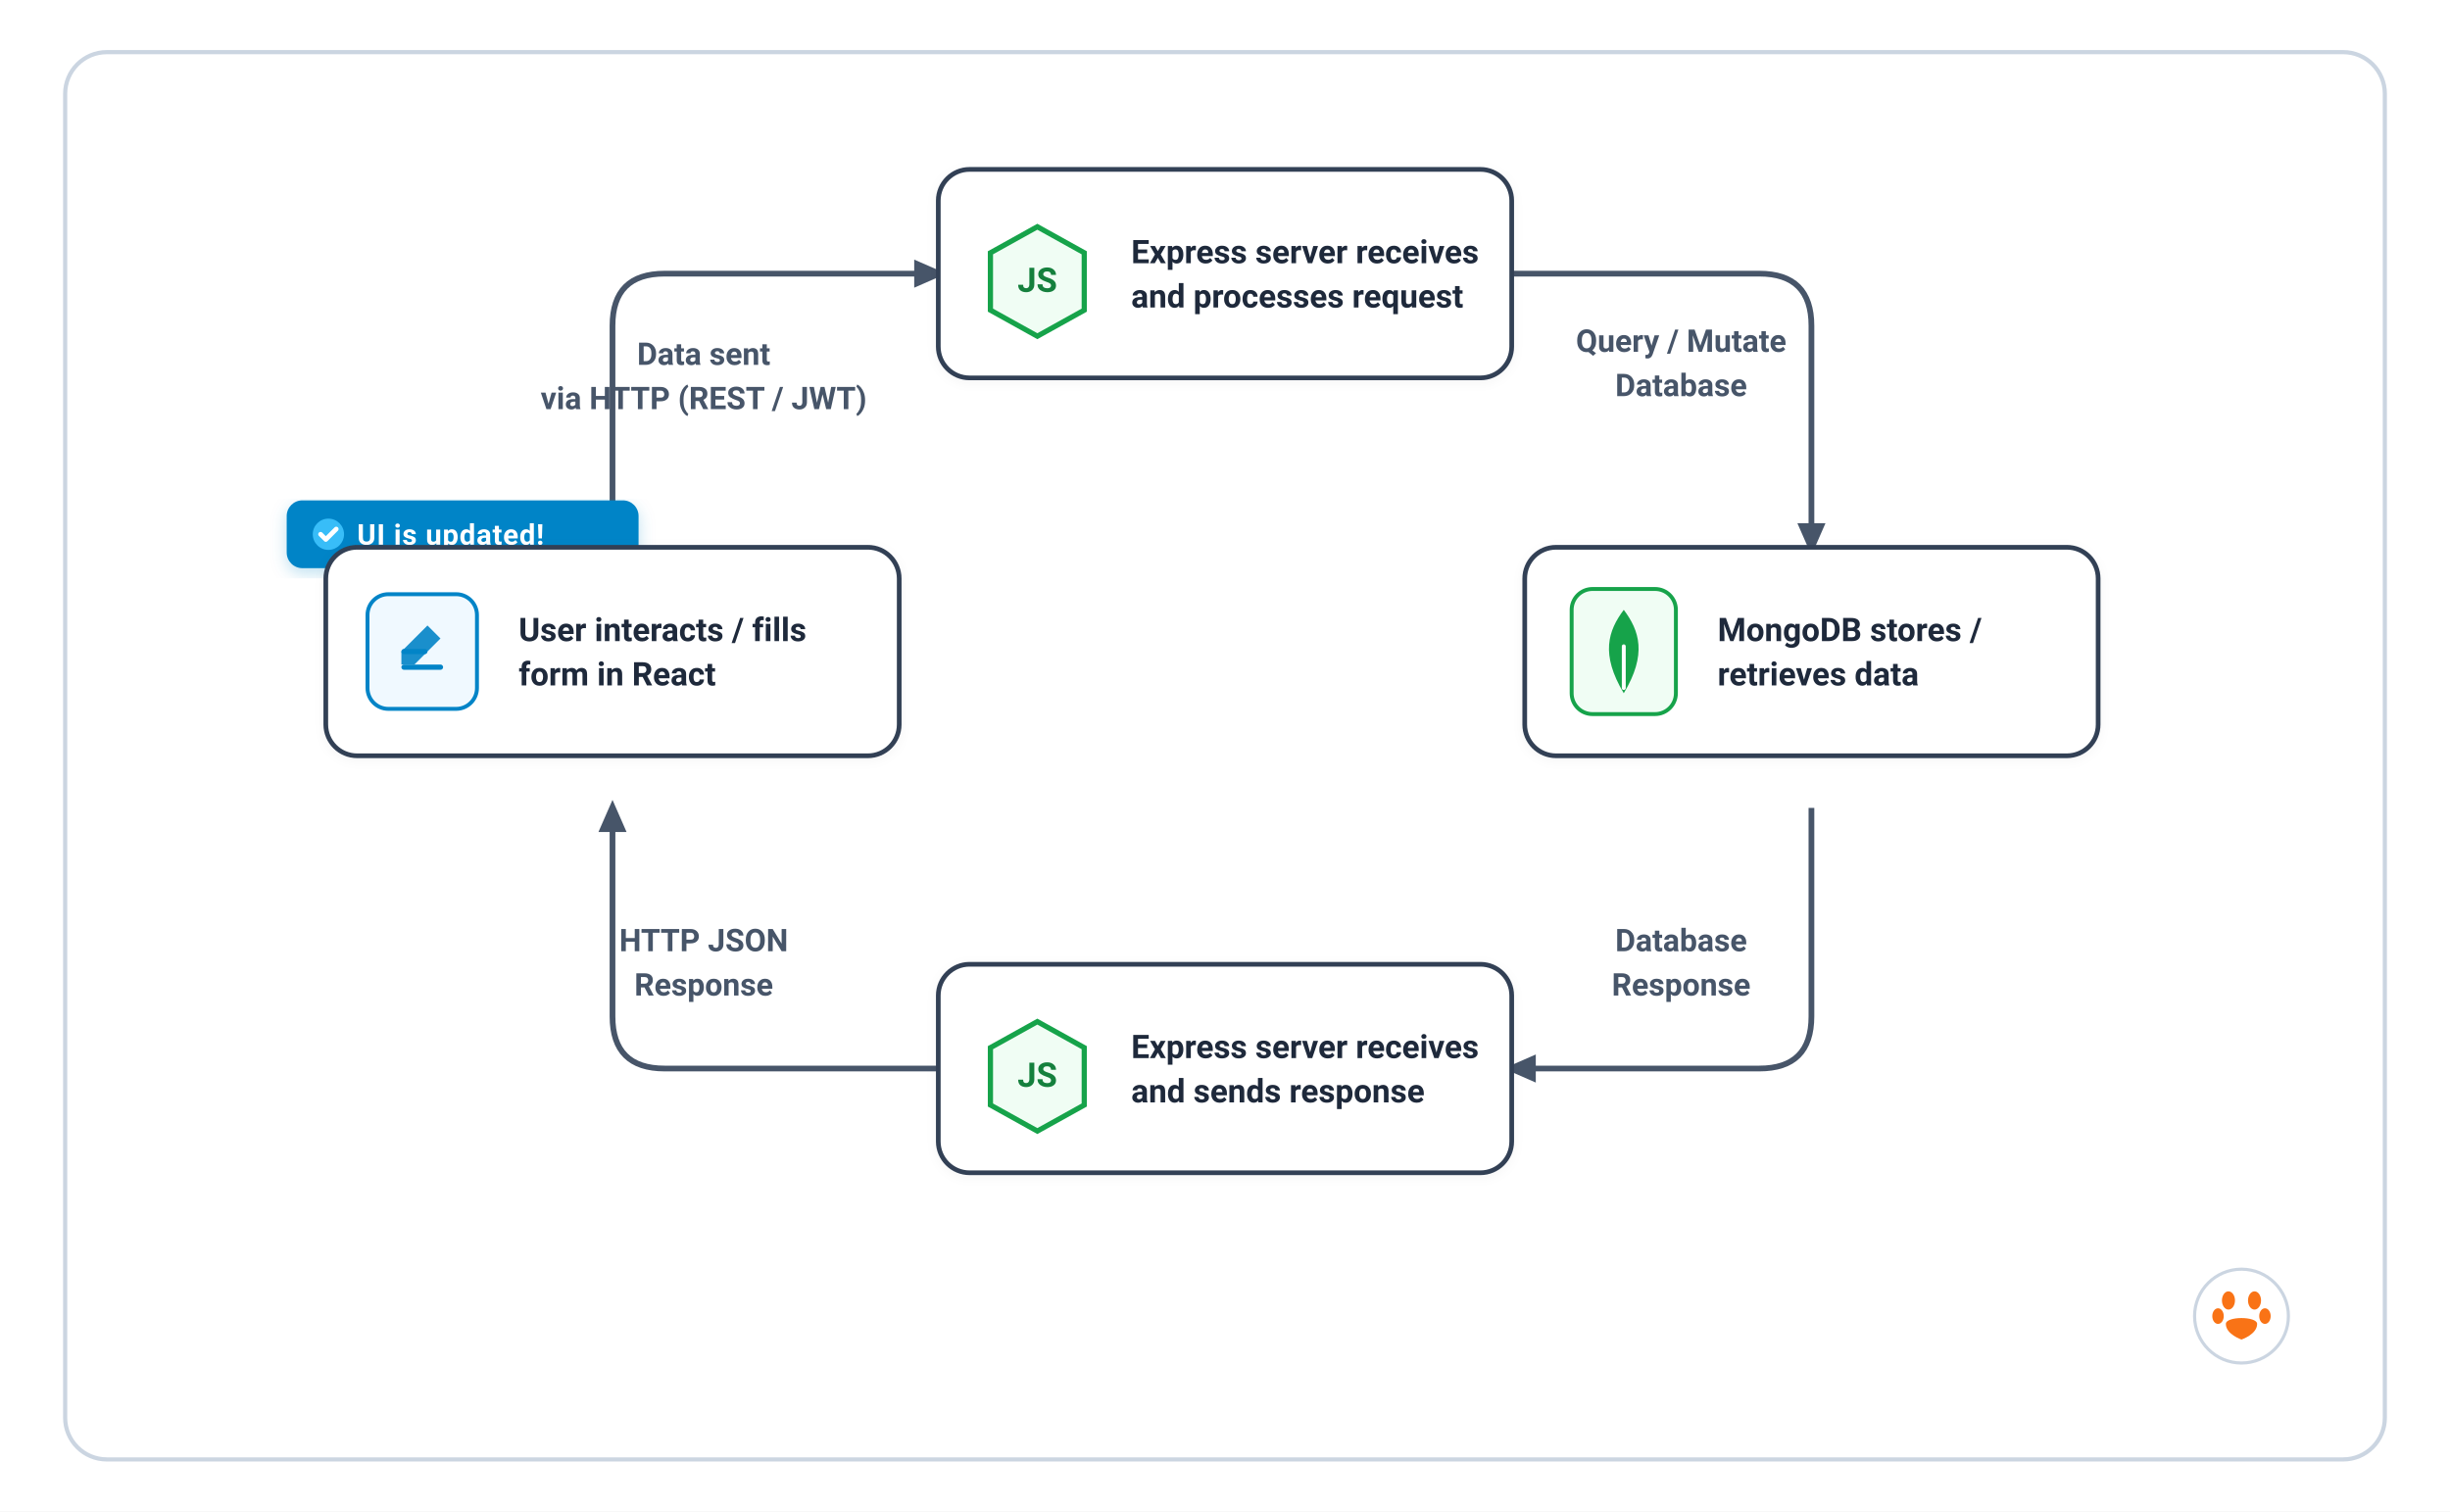
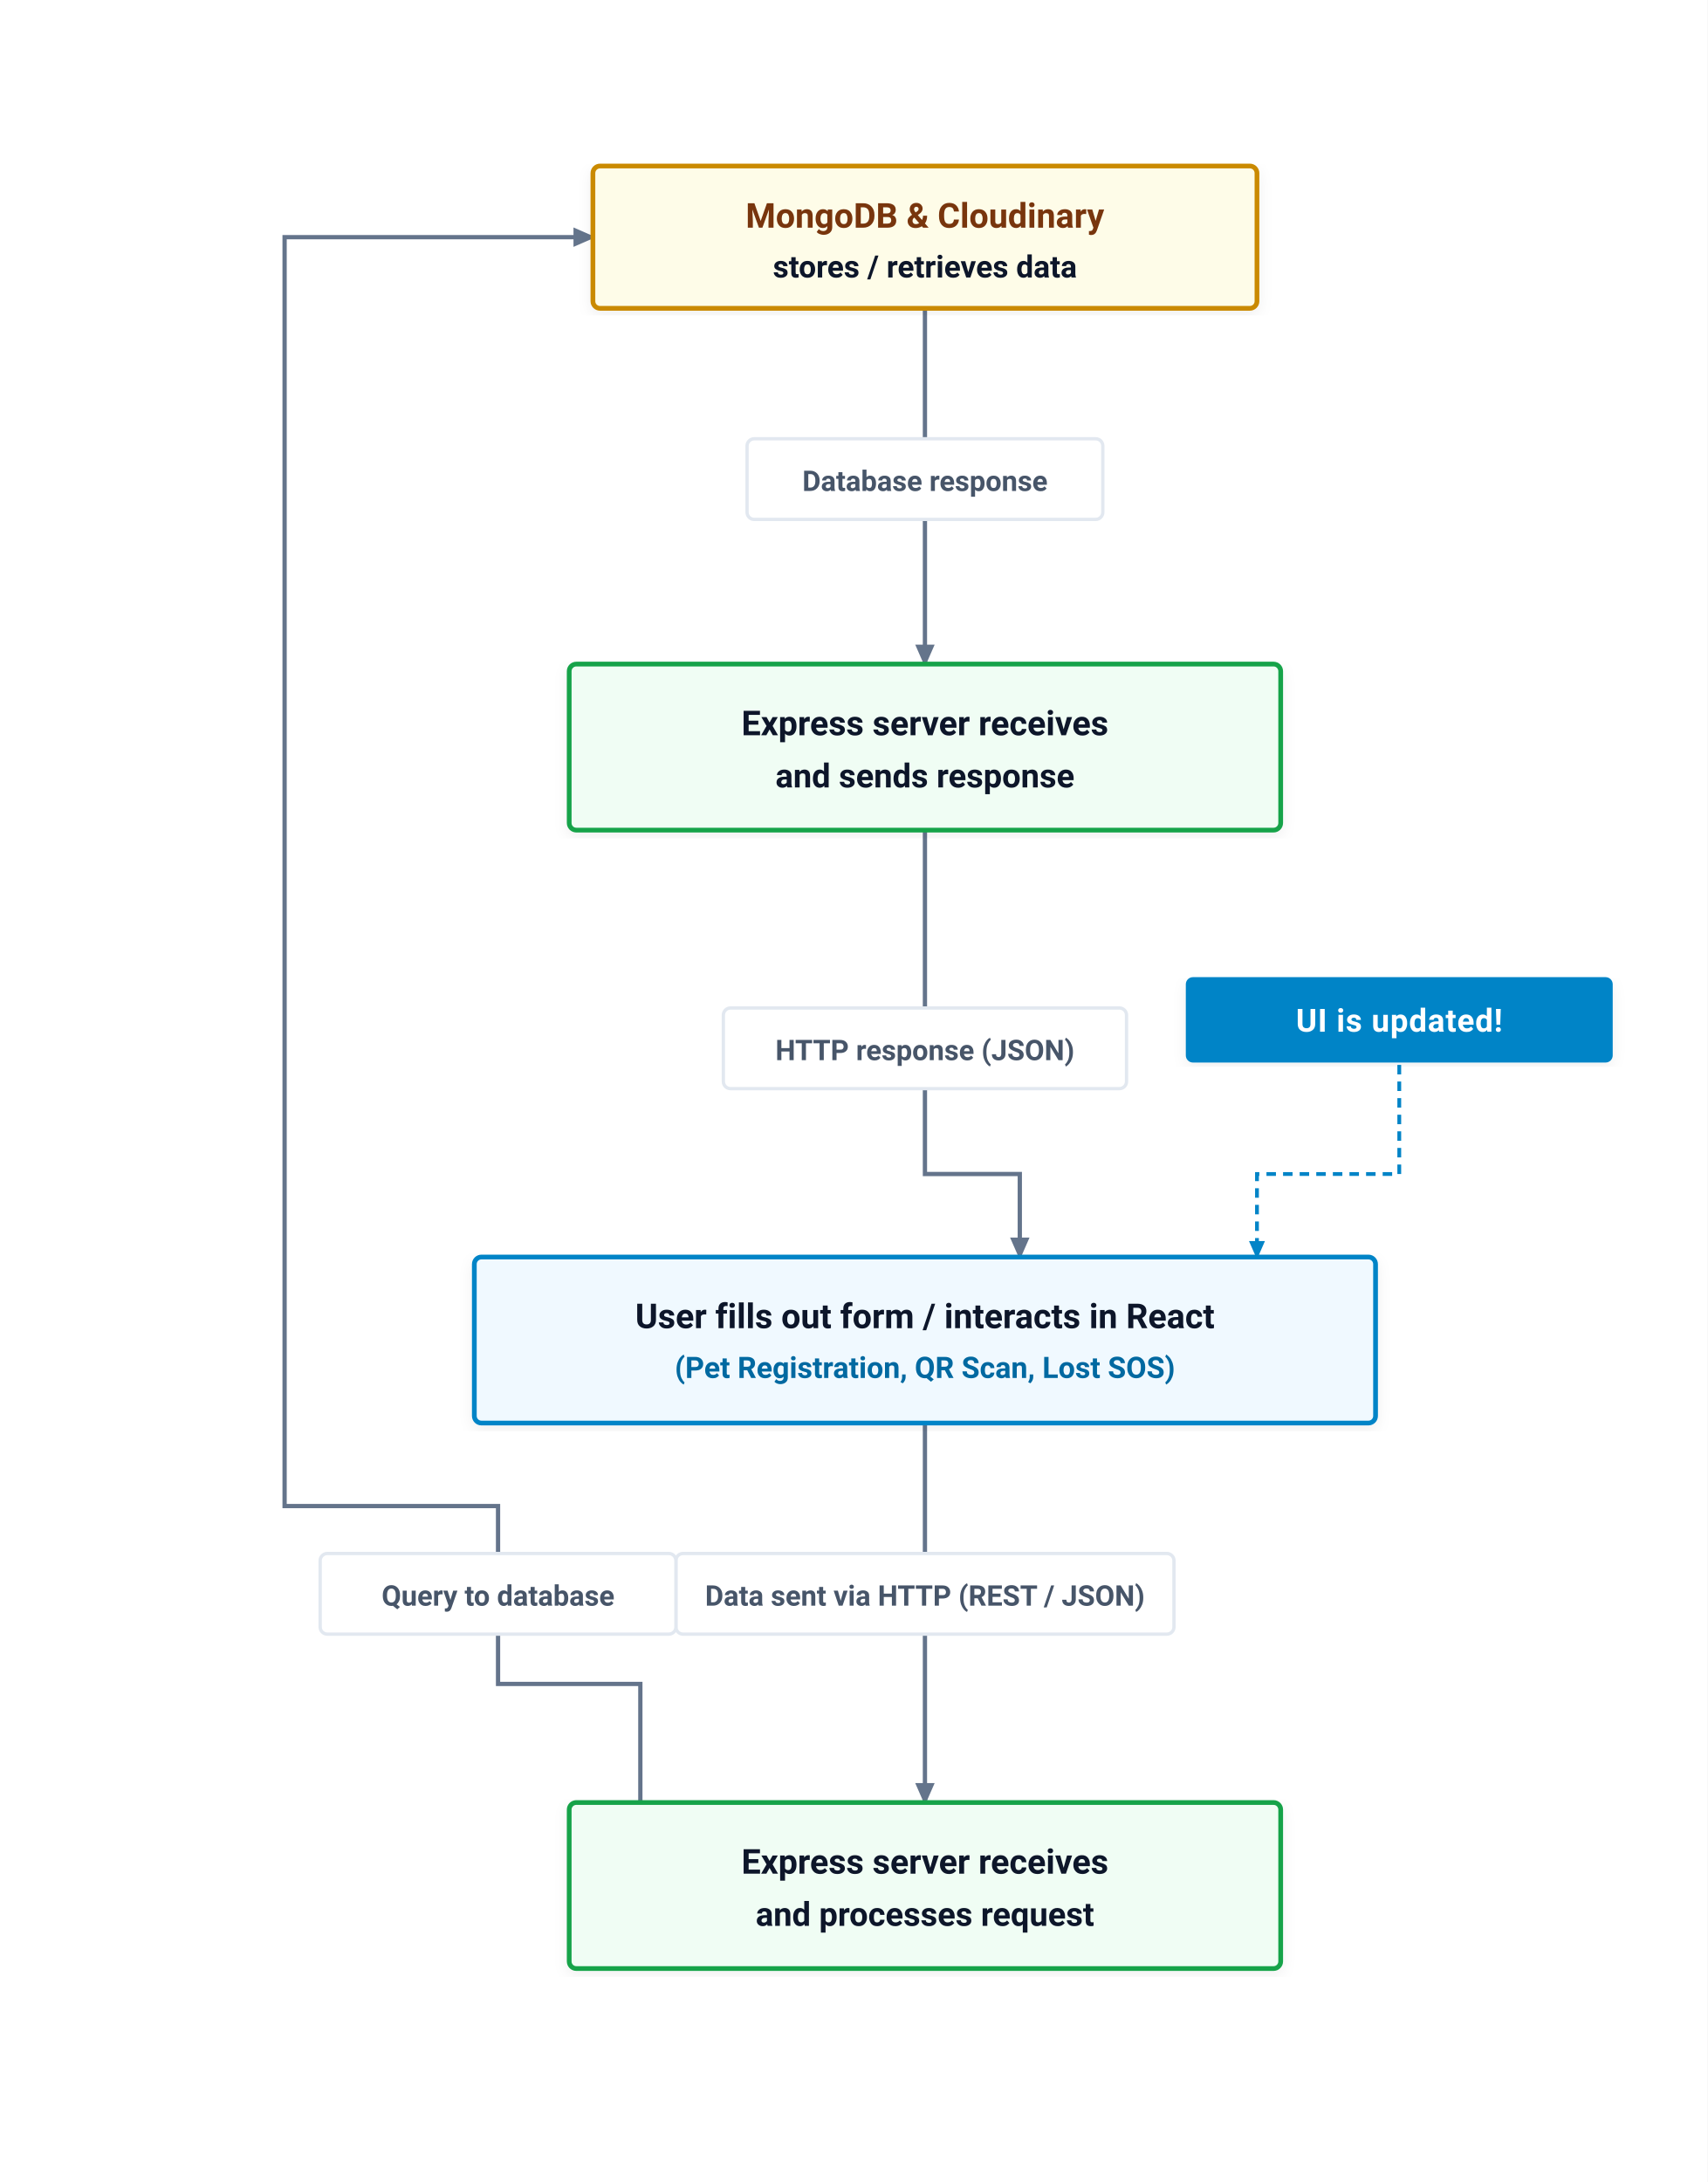
- <svg xmlns="http://www.w3.org/2000/svg" viewBox="0 0 940 580" width="100%" height="100%" style="background-color: #ffffff; font-family: -apple-system, BlinkMacSystemFont, 'Segoe UI', Roboto, Helvetica, Arial, sans-serif;">
+ <svg xmlns="http://www.w3.org/2000/svg" viewBox="0 0 720 920" width="100%" height="100%" style="background-color: #ffffff; font-family: -apple-system, BlinkMacSystemFont, 'Segoe UI', Roboto, Helvetica, Arial, sans-serif;">
  <defs>
-     <filter id="card-shadow" x="-8%" y="-8%" width="120%" height="120%" filterUnits="userSpaceOnUse">
-       <feDropShadow dx="0" dy="4" stdDeviation="6" flood-color="#0f172a" flood-opacity="0.08" />
-       <feDropShadow dx="0" dy="1" stdDeviation="2" flood-color="#0f172a" flood-opacity="0.04" />
+     <marker id="arrow" viewBox="0 0 10 10" refX="7" refY="5" markerWidth="6.5" markerHeight="6.5" orient="auto-start-reverse">
+       <path d="M 0 1.5 L 8 5 L 0 8.5 z" fill="#64748b" />
+     </marker>
+     <marker id="arrow-dash" viewBox="0 0 10 10" refX="7" refY="5" markerWidth="6" markerHeight="6" orient="auto-start-reverse">
+       <path d="M 0 1.5 L 8 5 L 0 8.5 z" fill="#0284c7" />
+     </marker>
+     <filter id="soft-shadow" x="-5%" y="-5%" width="110%" height="110%">
+       <feDropShadow dx="0" dy="2" stdDeviation="3" flood-color="#0f172a" flood-opacity="0.06" />
    </filter>
-     <filter id="pill-shadow" x="-10%" y="-10%" width="125%" height="125%">
-       <feDropShadow dx="0" dy="2" stdDeviation="3" flood-color="#0284c7" flood-opacity="0.25" />
-     </filter>
-     <marker id="arrow" viewBox="0 0 10 10" refX="6" refY="5" markerWidth="7" markerHeight="7" orient="auto-start-reverse">
-       <path d="M 0 1.5 L 8 5 L 0 8.5 z" fill="#475569" />
-     </marker>
  </defs>
  <rect width="100%" height="100%" fill="#ffffff" />
-   <rect x="25" y="20" width="890" height="540" rx="16" fill="#ffffff" stroke="#cbd5e1" stroke-width="1.6" />
-   <path d="M 235 210 L 235 125 Q 235 105 255 105 L 360 105" fill="none" stroke="#475569" stroke-width="2.2" marker-end="url(#arrow)" />
-   <text x="270" y="140" fill="#475569" font-size="12" font-weight="600" text-anchor="middle">Data sent</text>
-   <text x="270" y="157" fill="#475569" font-size="12" font-weight="600" text-anchor="middle">via HTTP (REST / JWT)</text>
-   <path d="M 580 105 L 675 105 Q 695 105 695 125 L 695 210" fill="none" stroke="#475569" stroke-width="2.2" marker-end="url(#arrow)" />
-   <text x="645" y="135" fill="#475569" font-size="12" font-weight="600" text-anchor="middle">Query / Mutate</text>
-   <text x="645" y="152" fill="#475569" font-size="12" font-weight="600" text-anchor="middle">Database</text>
-   <path d="M 695 310 L 695 390 Q 695 410 675 410 L 580 410" fill="none" stroke="#475569" stroke-width="2.2" marker-end="url(#arrow)" />
-   <text x="645" y="365" fill="#475569" font-size="12" font-weight="600" text-anchor="middle">Database</text>
-   <text x="645" y="382" fill="#475569" font-size="12" font-weight="600" text-anchor="middle">Response</text>
-   <path d="M 360 410 L 255 410 Q 235 410 235 390 L 235 310" fill="none" stroke="#475569" stroke-width="2.2" marker-end="url(#arrow)" />
-   <text x="270" y="365" fill="#475569" font-size="12" font-weight="600" text-anchor="middle">HTTP JSON</text>
-   <text x="270" y="382" fill="#475569" font-size="12" font-weight="600" text-anchor="middle">Response</text>
-   <g transform="translate(360, 65)">
-     <rect width="220" height="80" rx="12" fill="#ffffff" stroke="#334155" stroke-width="1.8" filter="url(#card-shadow)" />
-     <g transform="translate(16, 18)">
-       <polygon points="22,4 40,14 40,36 22,46 4,36 4,14" fill="#f0fdf4" stroke="#16a34a" stroke-width="2" />
-       <text x="22" y="29" font-size="13" font-weight="bold" fill="#15803d" text-anchor="middle">JS</text>
-     </g>
-     <text x="74" y="36" fill="#1e293b" font-size="12.5" font-weight="600">Express server receives</text>
-     <text x="74" y="53" fill="#1e293b" font-size="12.5" font-weight="600">and processes request</text>
+   <line x1="390" y1="130" x2="390" y2="185" stroke="#64748b" stroke-width="1.8" />
+   <line x1="390" y1="219" x2="390" y2="280" stroke="#64748b" stroke-width="1.8" marker-end="url(#arrow)" />
+   <line x1="390" y1="350" x2="390" y2="425" stroke="#64748b" stroke-width="1.8" />
+   <path d="M 390 459 L 390 495 L 430 495 L 430 530" fill="none" stroke="#64748b" stroke-width="1.8" marker-end="url(#arrow)" />
+   <path d="M 590 442 L 590 495 L 530 495 L 530 530" fill="none" stroke="#0284c7" stroke-width="1.6" stroke-dasharray="4 3" marker-end="url(#arrow-dash)" />
+   <line x1="390" y1="600" x2="390" y2="655" stroke="#64748b" stroke-width="1.8" />
+   <line x1="390" y1="689" x2="390" y2="760" stroke="#64748b" stroke-width="1.8" marker-end="url(#arrow)" />
+   <path d="M 270 760 L 270 710 L 210 710 L 210 689" fill="none" stroke="#64748b" stroke-width="1.8" />
+   <path d="M 210 655 L 210 635 L 120 635 L 120 100 L 250 100" fill="none" stroke="#64748b" stroke-width="1.8" marker-end="url(#arrow)" />
+   <g transform="translate(315, 185)">
+     <rect width="150" height="34" rx="3" fill="#ffffff" stroke="#e2e8f0" stroke-width="1.4" />
+     <text x="75" y="22" text-anchor="middle" fill="#475569" font-size="12" font-weight="600">Database response</text>
  </g>
-   <g transform="translate(585, 210)">
-     <rect width="220" height="80" rx="12" fill="#ffffff" stroke="#334155" stroke-width="1.8" filter="url(#card-shadow)" />
-     <g transform="translate(18, 16)">
-       <rect width="40" height="48" rx="8" fill="#f0fdf4" stroke="#16a34a" stroke-width="1.5" />
-       <path d="M 20 8 C 14 16 11 25 20 40 C 29 25 26 16 20 8 Z" fill="#16a34a" />
-       <path d="M 20 22 L 20 38" stroke="#ffffff" stroke-width="1.5" stroke-linecap="round" />
-     </g>
-     <text x="74" y="36" fill="#1e293b" font-size="12.5" font-weight="600">MongoDB stores /</text>
-     <text x="74" y="53" fill="#1e293b" font-size="12.5" font-weight="600">retrieves data</text>
+   <g transform="translate(305, 425)">
+     <rect width="170" height="34" rx="3" fill="#ffffff" stroke="#e2e8f0" stroke-width="1.4" />
+     <text x="85" y="22" text-anchor="middle" fill="#475569" font-size="12" font-weight="600">HTTP response (JSON)</text>
  </g>
-   <g transform="translate(360, 370)">
-     <rect width="220" height="80" rx="12" fill="#ffffff" stroke="#334155" stroke-width="1.8" filter="url(#card-shadow)" />
-     <g transform="translate(16, 18)">
-       <polygon points="22,4 40,14 40,36 22,46 4,36 4,14" fill="#f0fdf4" stroke="#16a34a" stroke-width="2" />
-       <text x="22" y="29" font-size="13" font-weight="bold" fill="#15803d" text-anchor="middle">JS</text>
-     </g>
-     <text x="74" y="36" fill="#1e293b" font-size="12.5" font-weight="600">Express server receives</text>
-     <text x="74" y="53" fill="#1e293b" font-size="12.5" font-weight="600">and sends response</text>
+   <g transform="translate(285, 655)">
+     <rect width="210" height="34" rx="3" fill="#ffffff" stroke="#e2e8f0" stroke-width="1.4" />
+     <text x="105" y="22" text-anchor="middle" fill="#475569" font-size="12" font-weight="600">Data sent via HTTP (REST / JSON)</text>
  </g>
-   <g transform="translate(125, 210)">
-     <g transform="translate(-15, -18)">
-       <rect width="135" height="26" rx="6" fill="#0284c7" filter="url(#pill-shadow)" />
-       <circle cx="16" cy="13" r="6" fill="#38bdf8" />
-       <path d="M 13 13 L 15 15 L 19 11" fill="none" stroke="#ffffff" stroke-width="1.8" stroke-linecap="round" stroke-linejoin="round" />
-       <text x="27" y="17" fill="#ffffff" font-size="11" font-weight="700" letter-spacing="0.3">UI is updated!</text>
-     </g>
-     <rect width="220" height="80" rx="12" fill="#ffffff" stroke="#334155" stroke-width="1.8" filter="url(#card-shadow)" />
-     <g transform="translate(16, 18)">
-       <rect width="42" height="44" rx="8" fill="#f0f9ff" stroke="#0284c7" stroke-width="1.5" />
-       <path d="M 14 28 L 28 28" stroke="#0284c7" stroke-width="2" stroke-linecap="round" />
-       <path d="M 14 22 L 22 22" stroke="#0284c7" stroke-width="2" stroke-linecap="round" />
-       <path d="M 23 12 L 28 17 L 18 27 L 13 27 L 13 22 Z" fill="#0284c7" opacity="0.9" />
-     </g>
-     <text x="74" y="36" fill="#1e293b" font-size="12.5" font-weight="600">User interacts / fills</text>
-     <text x="74" y="53" fill="#1e293b" font-size="12.5" font-weight="600">form in React</text>
+   <g transform="translate(135, 655)">
+     <rect width="150" height="34" rx="3" fill="#ffffff" stroke="#e2e8f0" stroke-width="1.4" />
+     <text x="75" y="22" text-anchor="middle" fill="#475569" font-size="12" font-weight="600">Query to database</text>
  </g>
-   <g transform="translate(840, 485)">
-     <circle cx="20" cy="20" r="18" fill="#ffffff" stroke="#cbd5e1" stroke-width="1.2" />
-     <ellipse cx="15" cy="14" rx="2.5" ry="3.5" fill="#f97316" />
-     <ellipse cx="25" cy="14" rx="2.5" ry="3.5" fill="#f97316" />
-     <ellipse cx="11" cy="20" rx="2.2" ry="3" fill="#f97316" />
-     <ellipse cx="29" cy="20" rx="2.2" ry="3" fill="#f97316" />
-     <path d="M 14 23 C 14 20 26 20 26 23 C 26 27 20 29 20 29 C 20 29 14 27 14 23 Z" fill="#f97316" />
+   <g transform="translate(250, 70)" filter="url(#soft-shadow)">
+     <rect width="280" height="60" rx="3" fill="#fefce8" stroke="#ca8a04" stroke-width="2" />
+     <text x="140" y="26" text-anchor="middle" fill="#78350f" font-size="14.5" font-weight="700">MongoDB &amp; Cloudinary</text>
+     <text x="140" y="47" text-anchor="middle" fill="#0f172a" font-size="13" font-weight="600">stores / retrieves data</text>
+   </g>
+   <g transform="translate(240, 280)" filter="url(#soft-shadow)">
+     <rect width="300" height="70" rx="3" fill="#f0fdf4" stroke="#16a34a" stroke-width="2" />
+     <text x="150" y="30" text-anchor="middle" fill="#0f172a" font-size="14.5" font-weight="700">Express server receives</text>
+     <text x="150" y="52" text-anchor="middle" fill="#0f172a" font-size="14" font-weight="700">and sends response</text>
+   </g>
+   <g transform="translate(500, 412)" filter="url(#soft-shadow)">
+     <rect width="180" height="36" rx="3" fill="#0284c7" />
+     <text x="90" y="23" text-anchor="middle" fill="#ffffff" font-size="13.5" font-weight="700" letter-spacing="0.3">UI is updated!</text>
+   </g>
+   <g transform="translate(200, 530)" filter="url(#soft-shadow)">
+     <rect width="380" height="70" rx="3" fill="#f0f9ff" stroke="#0284c7" stroke-width="2" />
+     <text x="190" y="30" text-anchor="middle" fill="#0f172a" font-size="14.5" font-weight="700">User fills out form / interacts in React</text>
+     <text x="190" y="51" text-anchor="middle" fill="#0369a1" font-size="12.5" font-weight="600">(Pet Registration, QR Scan, Lost SOS)</text>
+   </g>
+   <g transform="translate(240, 760)" filter="url(#soft-shadow)">
+     <rect width="300" height="70" rx="3" fill="#f0fdf4" stroke="#16a34a" stroke-width="2" />
+     <text x="150" y="30" text-anchor="middle" fill="#0f172a" font-size="14.5" font-weight="700">Express server receives</text>
+     <text x="150" y="52" text-anchor="middle" fill="#0f172a" font-size="14" font-weight="700">and processes request</text>
  </g>
</svg>
